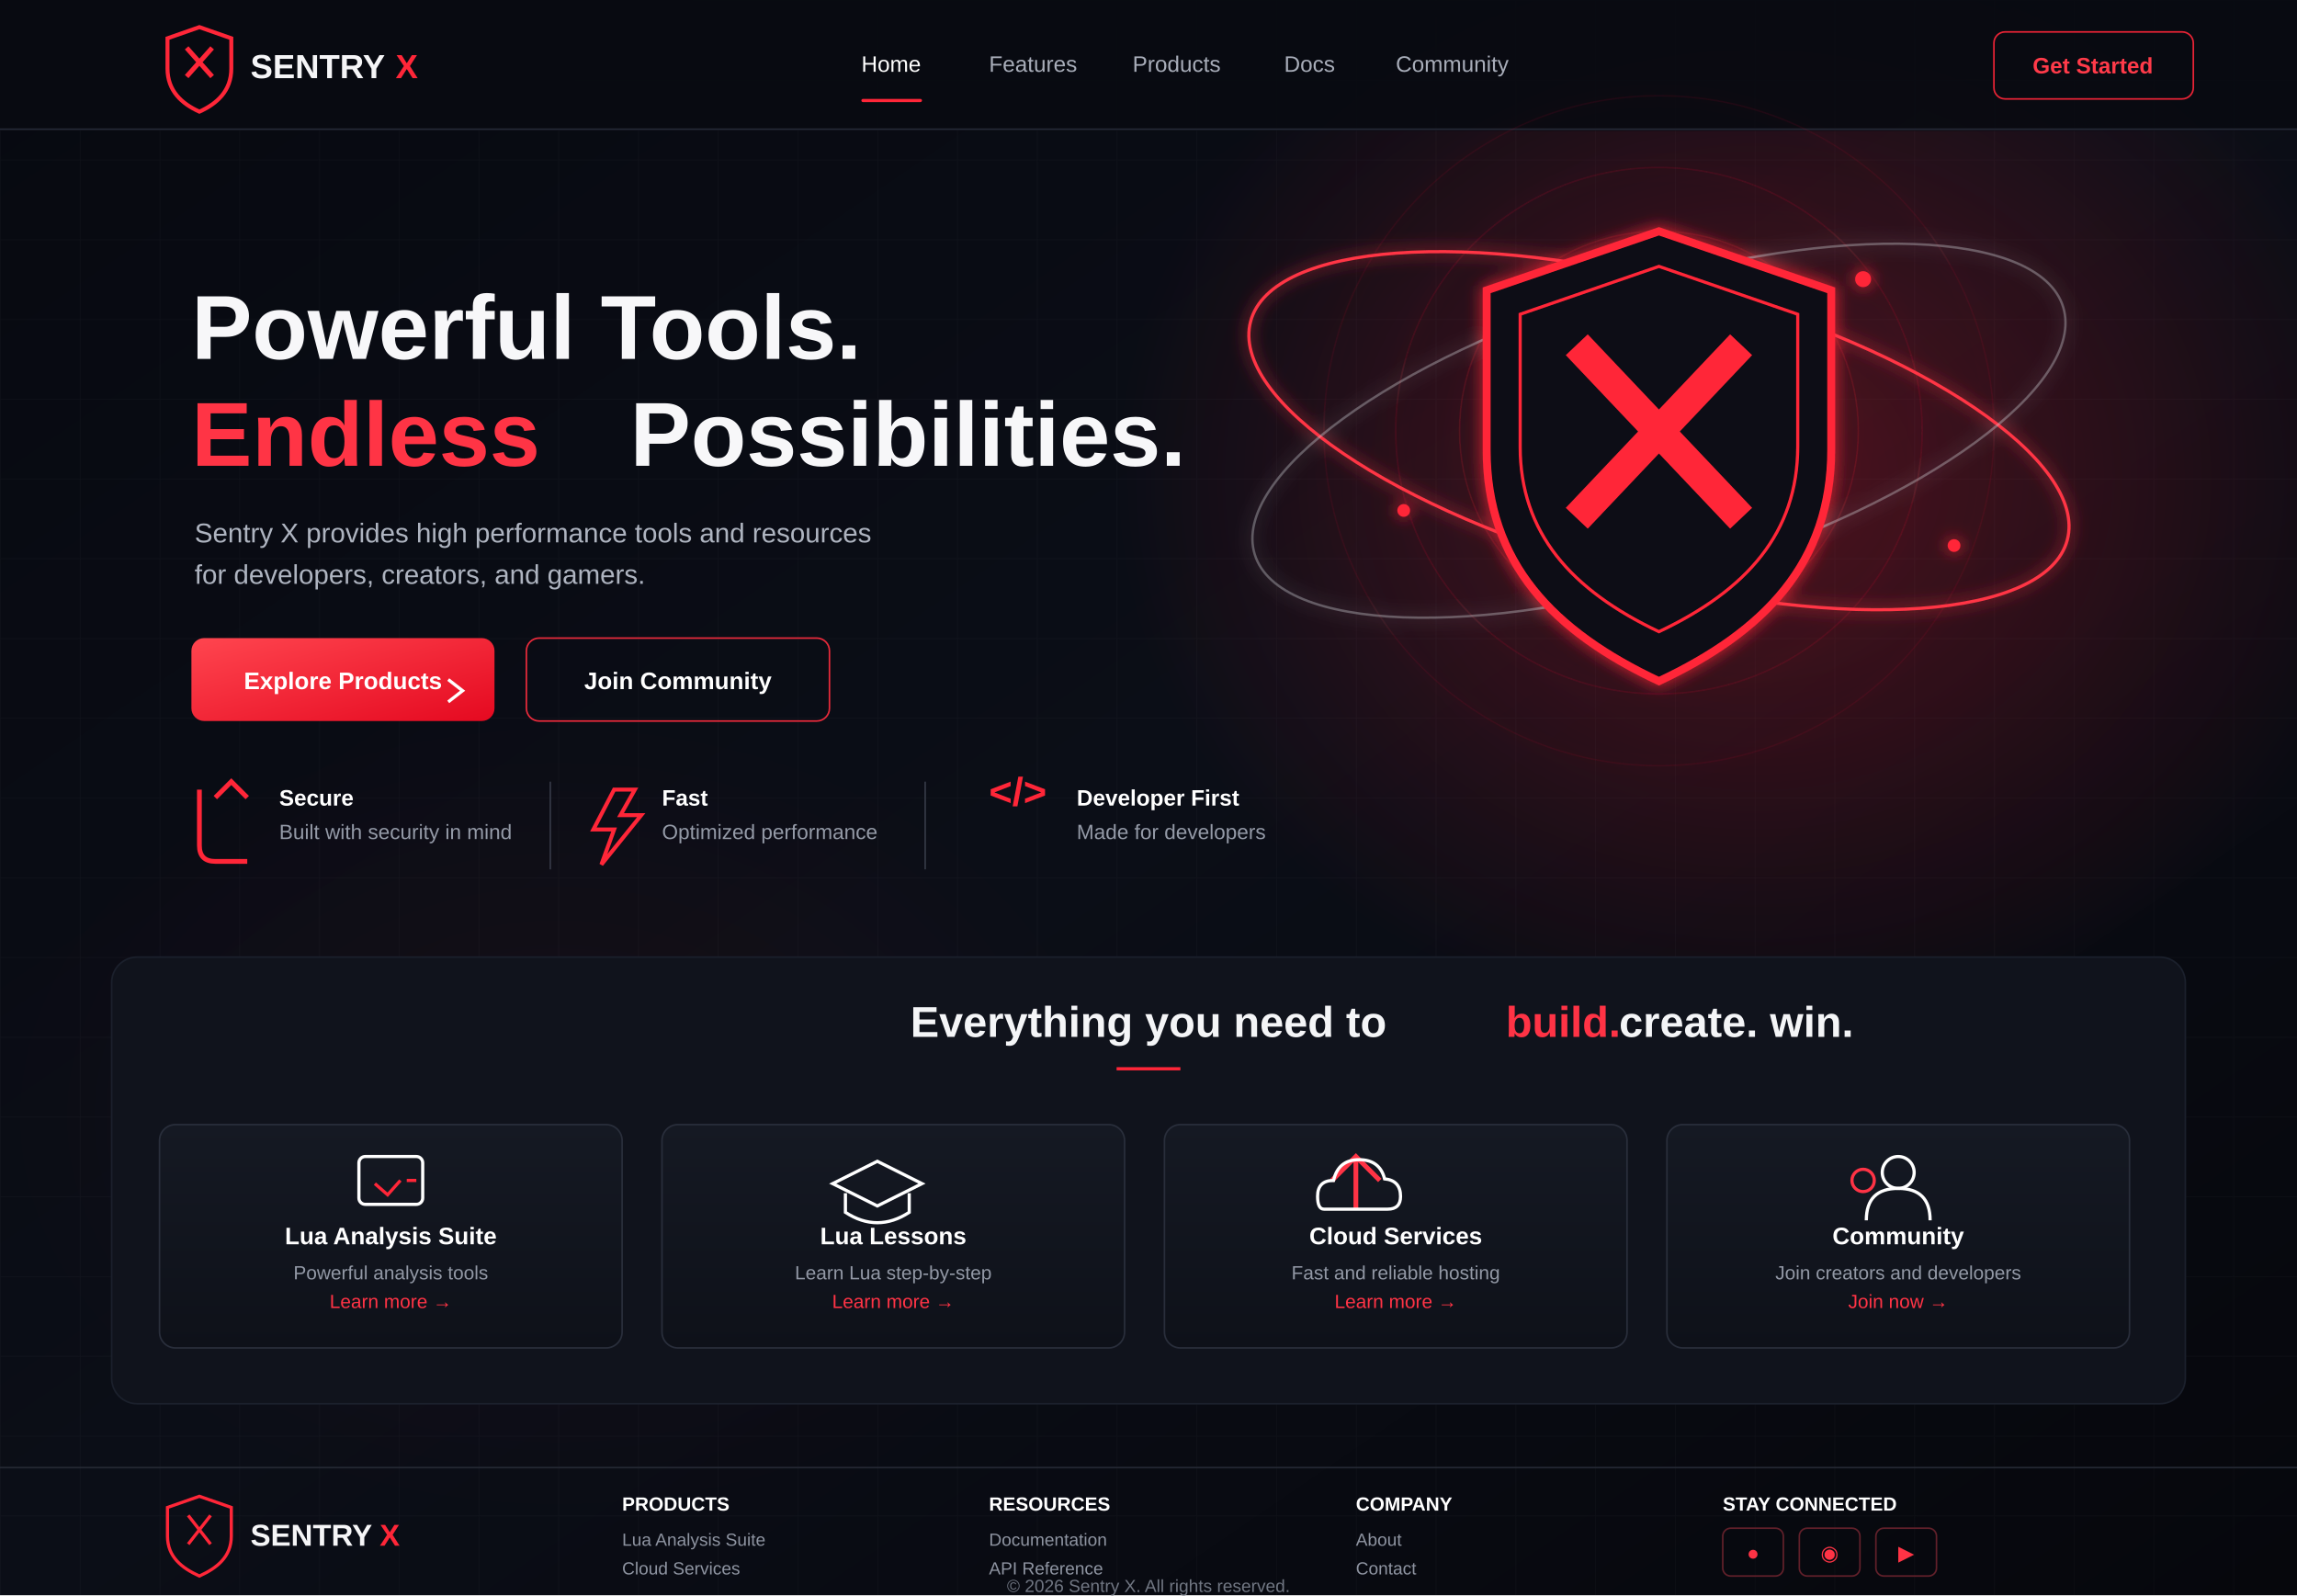
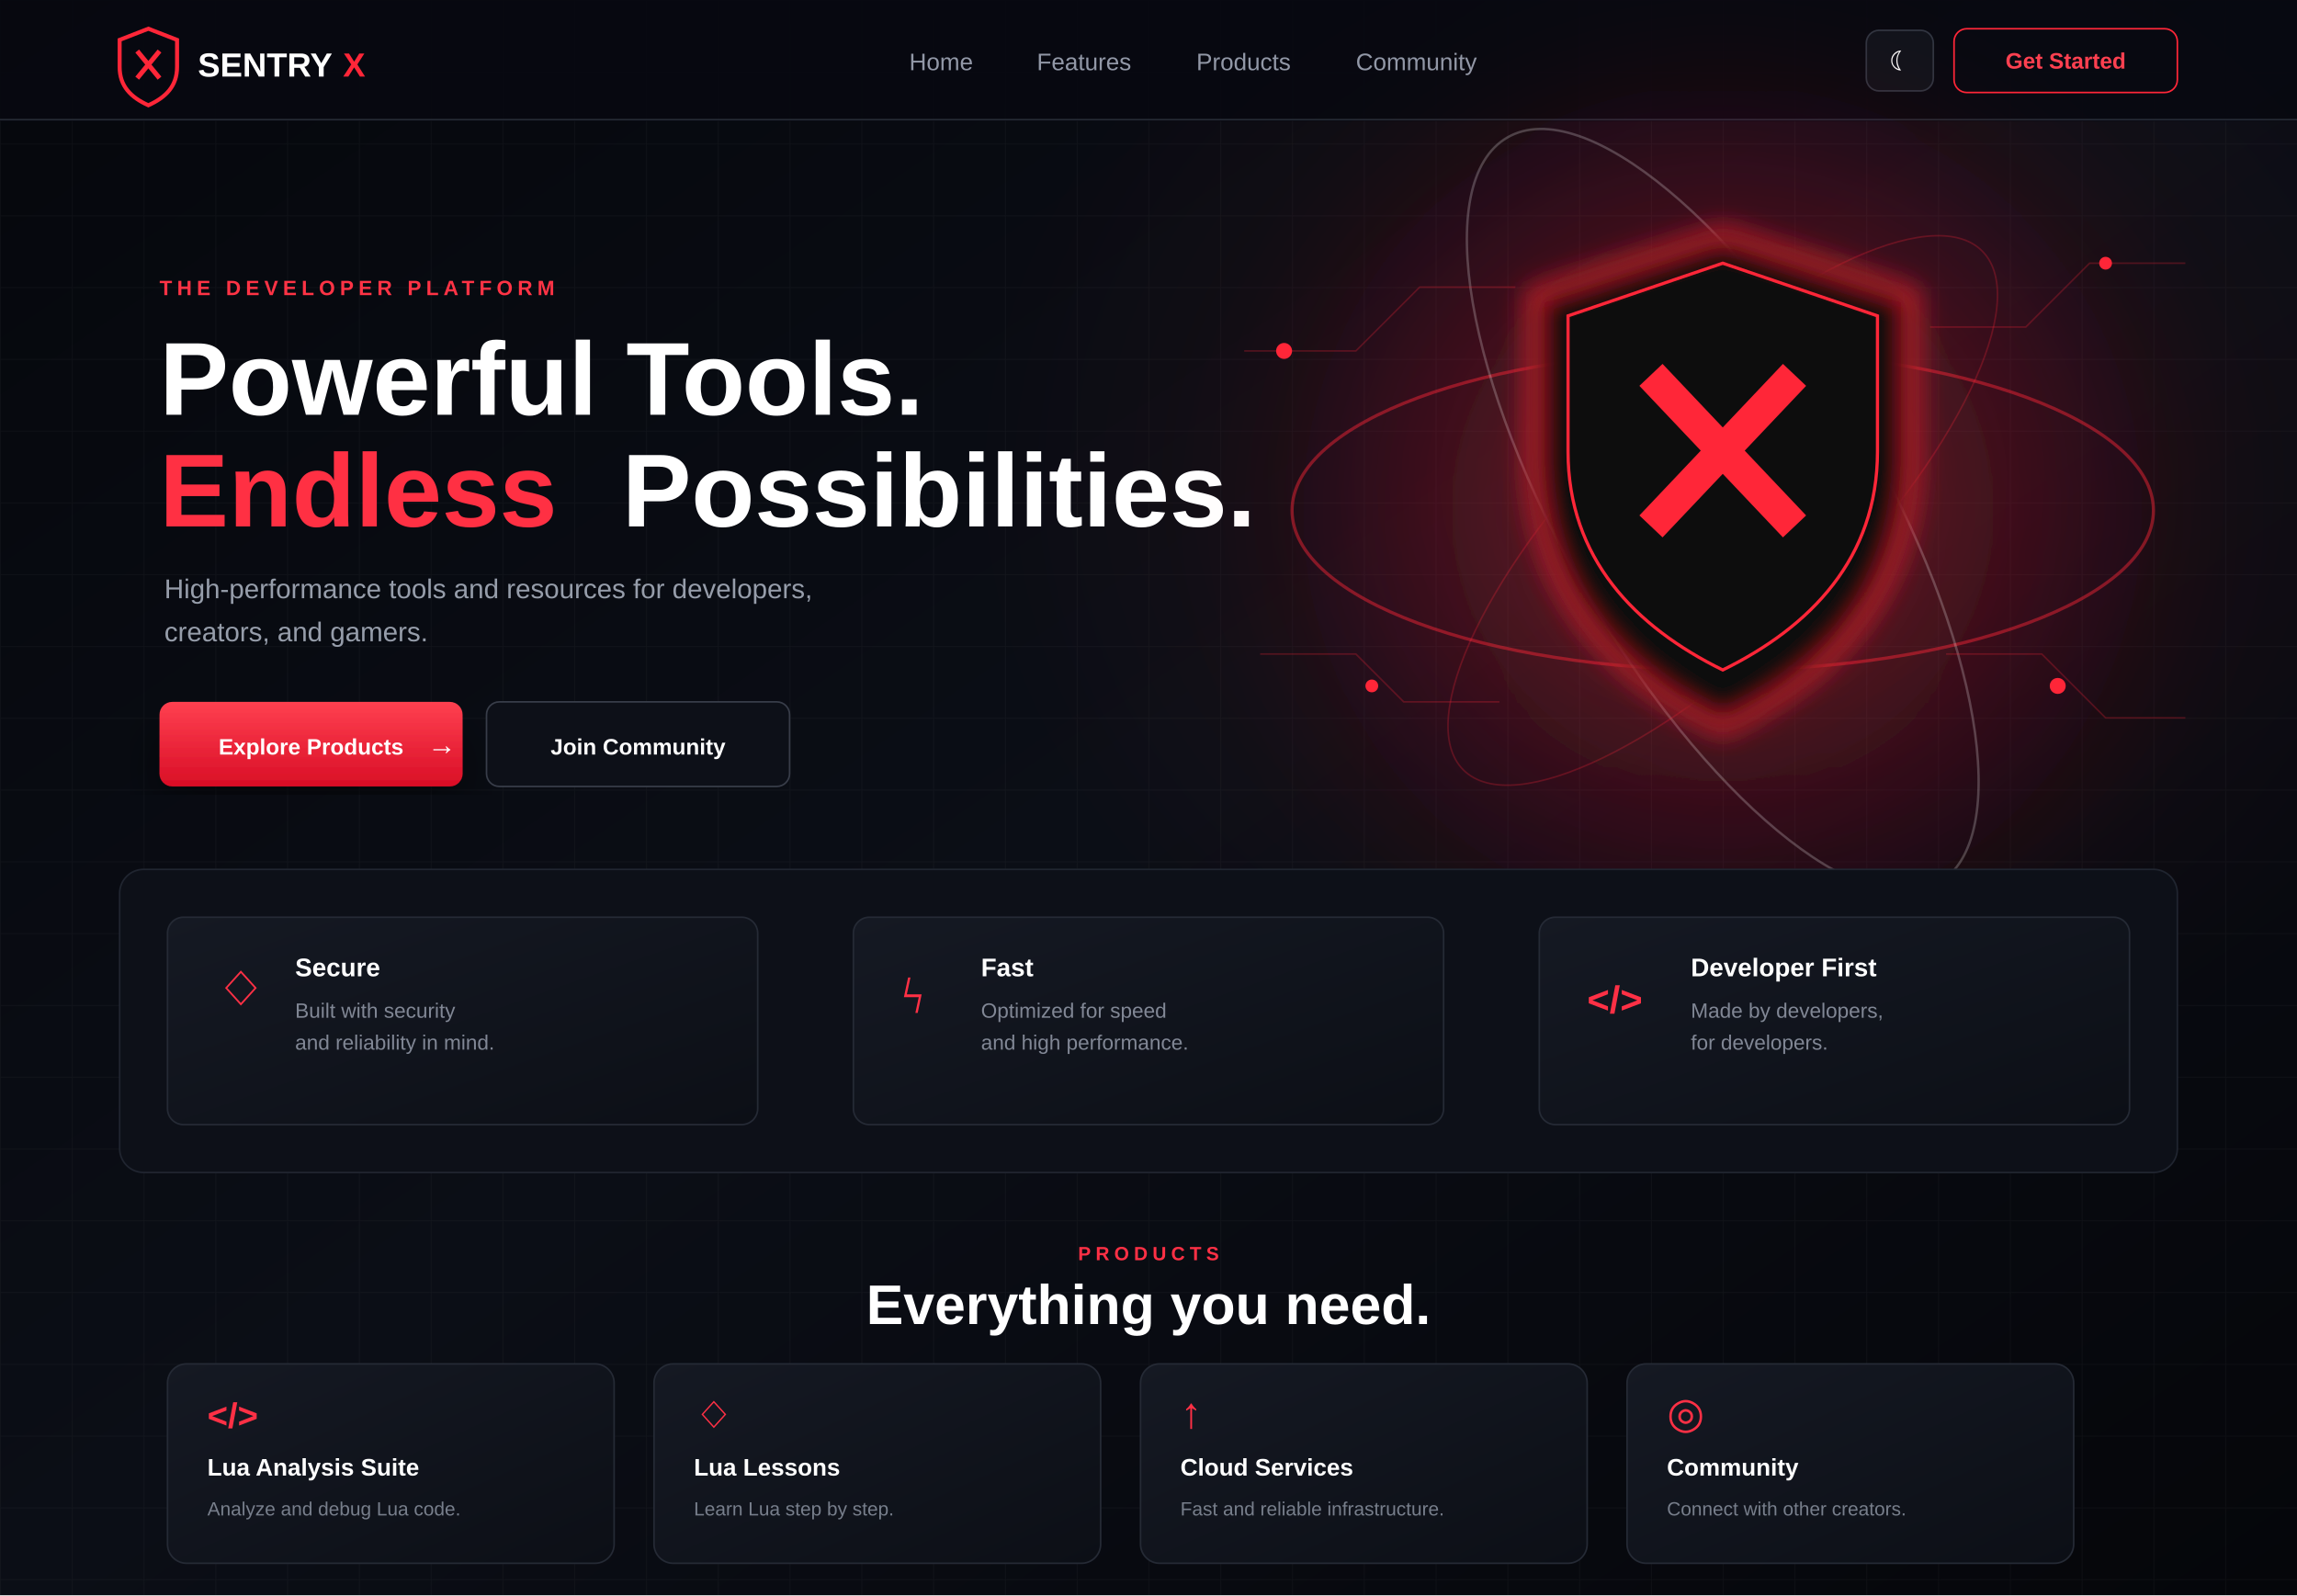
- <svg xmlns="http://www.w3.org/2000/svg" width="1440" height="1000" viewBox="0 0 1440 1000">
+ <svg xmlns="http://www.w3.org/2000/svg" width="100%" height="100%" viewBox="0 0 1440 1000" preserveAspectRatio="xMidYMid slice">
  <defs>
-     <linearGradient id="bg" x1="0" y1="0" x2="1" y2="1">
-       <stop offset="0" stop-color="#070910" />
-       <stop offset="0.5" stop-color="#0b0e17" />
-       <stop offset="1" stop-color="#06070c" />
+     <linearGradient id="background" x1="0" y1="0" x2="1" y2="1">
+       <stop offset="0%" stop-color="#05070c" />
+       <stop offset="50%" stop-color="#0b0e16" />
+       <stop offset="100%" stop-color="#05060a" />
    </linearGradient>
    <linearGradient id="red" x1="0" y1="0" x2="1" y2="1">
-       <stop offset="0" stop-color="#ff454f" />
-       <stop offset="1" stop-color="#e50920" />
+       <stop offset="0%" stop-color="#ff5967" />
+       <stop offset="45%" stop-color="#ff263d" />
+       <stop offset="100%" stop-color="#c9001c" />
    </linearGradient>
-     <linearGradient id="card" x1="0" y1="0" x2="0" y2="1">
-       <stop offset="0" stop-color="#151923" />
-       <stop offset="1" stop-color="#0e1119" />
+     <linearGradient id="button" x1="0" y1="0" x2="0" y2="1">
+       <stop offset="0%" stop-color="#ff4050" />
+       <stop offset="100%" stop-color="#d90e26" />
    </linearGradient>
-     <radialGradient id="glow">
-       <stop offset="0" stop-color="#ff1f35" stop-opacity=".28" />
-       <stop offset="1" stop-color="#ff1f35" stop-opacity="0" />
+     <linearGradient id="card" x1="0" y1="0" x2="1" y2="1">
+       <stop offset="0%" stop-color="#151923" />
+       <stop offset="100%" stop-color="#0c0f16" />
+     </linearGradient>
+     <radialGradient id="redGlow">
+       <stop offset="0%" stop-color="#ff2038" stop-opacity=".32" />
+       <stop offset="100%" stop-color="#ff2038" stop-opacity="0" />
    </radialGradient>
+     <radialGradient id="heroGlow">
+       <stop offset="0%" stop-color="#ff2638" stop-opacity=".18" />
+       <stop offset="60%" stop-color="#ff2638" stop-opacity=".04" />
+       <stop offset="100%" stop-color="#ff2638" stop-opacity="0" />
+     </radialGradient>
+     <pattern id="grid" width="45" height="45" patternUnits="userSpaceOnUse">
+       <path d="M45 0H0V45" fill="none" stroke="#ffffff" stroke-opacity=".035" />
+     </pattern>
+     <filter id="glow">
+       <feGaussianBlur stdDeviation="8" />
+     </filter>
+     <filter id="softGlow">
+       <feGaussianBlur stdDeviation="30" />
+     </filter>
    <filter id="shadow">
-       <feGaussianBlur stdDeviation="18" />
+       <feDropShadow dx="0" dy="15" stdDeviation="18" flood-color="#000000" flood-opacity=".5" />
    </filter>
-     <filter id="redGlow">
-       <feGaussianBlur stdDeviation="5" result="blur" />
-       <feMerge>
-         <feMergeNode in="blur" />
-         <feMergeNode in="SourceGraphic" />
-       </feMerge>
-     </filter>
-     <pattern id="grid" width="50" height="50" patternUnits="userSpaceOnUse">
-       <path d="M50 0H0V50" fill="none" stroke="#ffffff" stroke-opacity=".025" />
-     </pattern>
+     <clipPath id="heroClip">
+       <rect width="1440" height="1000" />
+     </clipPath>
+     <style>
+ 
+         .nav {
+             font-family: Arial, sans-serif;
+             font-size: 15px;
+             fill: #9298a7;
+             cursor: pointer;
+         }
+ 
+         .nav:hover {
+             fill: white;
+         }
+ 
+         .heading {
+             font-family: Arial, sans-serif;
+             font-weight: 800;
+         }
+ 
+         .body {
+             font-family: Arial, sans-serif;
+         }
+ 
+         .card {
+             cursor: pointer;
+         }
+ 
+         .card:hover .card-bg {
+             stroke: #ff3045;
+         }
+ 
+         .card:hover .card-glow {
+             opacity: .18;
+         }
+ 
+         .button {
+             cursor: pointer;
+         }
+ 
+         .button:hover {
+             opacity: .82;
+         }
+ 
+         .section {
+             transition: opacity .5s;
+         }
+ 
+         @keyframes rotate {
+             from {
+                 transform: rotate(0deg);
+                 transform-origin: 1080px 320px;
+             }
+             to {
+                 transform: rotate(360deg);
+                 transform-origin: 1080px 320px;
+             }
+         }
+ 
+         @keyframes rotateReverse {
+             from {
+                 transform: rotate(360deg);
+                 transform-origin: 1080px 320px;
+             }
+             to {
+                 transform: rotate(0deg);
+                 transform-origin: 1080px 320px;
+             }
+         }
+ 
+         @keyframes pulse {
+             0%,100% { opacity:.25; }
+             50% { opacity:1; }
+         }
+ 
+         @keyframes float {
+             0%,100% { transform:translateY(0); }
+             50% { transform:translateY(-10px); }
+         }
+ 
+         .orbit1 {
+             animation: rotate 18s linear infinite;
+         }
+ 
+         .orbit2 {
+             animation: rotateReverse 27s linear infinite;
+         }
+ 
+         .orbit3 {
+             animation: rotate 11s linear infinite;
+         }
+ 
+         .particle {
+             animation: pulse 2s ease-in-out infinite;
+         }
+ 
+         .shield {
+             animation: float 4s ease-in-out infinite;
+         }
+ 
+     </style>
  </defs>
-   <rect width="1440" height="1000" fill="url(#bg)" />
+   <rect width="1440" height="1000" fill="url(#background)" />
  <rect width="1440" height="1000" fill="url(#grid)" />
-   <ellipse cx="1100" cy="300" rx="400" ry="350" fill="url(#glow)" />
-   <ellipse cx="350" cy="700" rx="350" ry="250" fill="url(#glow)" opacity=".18" />
-   <rect x="0" y="0" width="1440" height="82" fill="#080a11" fill-opacity=".9" />
-   <line x1="0" y1="81" x2="1440" y2="81" stroke="#252936" />
-   <path d="M105 24 L125 17 L145 24 V43 C145 57 136 65 125 70 C114 65 105 57 105 43Z" fill="none" stroke="#ff2638" stroke-width="2.5" />
-   <path d="M117 30 L133 48 M133 30 L117 48" stroke="#ff2638" stroke-width="3" />
-   <text x="157" y="49" fill="#f5f5f7" font-family="Arial,sans-serif" font-size="21" font-weight="700">SENTRY</text>
-   <text x="248" y="49" fill="#ff2638" font-family="Arial,sans-serif" font-size="21" font-weight="700">X</text>
-   <g font-family="Arial,sans-serif" font-size="14">
-     <text x="540" y="45" fill="#ffffff">Home</text>
-     <text x="620" y="45" fill="#a8adb9">Features</text>
-     <text x="710" y="45" fill="#a8adb9">Products</text>
-     <text x="805" y="45" fill="#a8adb9">Docs</text>
-     <text x="875" y="45" fill="#a8adb9">Community</text>
-   </g>
-   <rect x="540" y="62" width="38" height="2" rx="1" fill="#ff2638" />
-   <rect x="1250" y="20" width="125" height="42" rx="7" fill="none" stroke="#e92335" />
-   <text x="1312" y="46" text-anchor="middle" fill="#ff3a49" font-family="Arial,sans-serif" font-size="14" font-weight="600">Get Started</text>
-   <text x="120" y="225" fill="#f7f7f9" font-family="Arial,sans-serif" font-size="57" font-weight="800">Powerful Tools.</text>
-   <text x="120" y="292" fill="#ff3445" font-family="Arial,sans-serif" font-size="57" font-weight="800">Endless</text>
-   <text x="395" y="292" fill="#f7f7f9" font-family="Arial,sans-serif" font-size="57" font-weight="800"> Possibilities.</text>
-   <text x="122" y="340" fill="#aeb4c0" font-family="Arial,sans-serif" font-size="17">
-     Sentry X provides high performance tools and resources
-   </text>
-   <text x="122" y="366" fill="#aeb4c0" font-family="Arial,sans-serif" font-size="17">
-     for developers, creators, and gamers.
-   </text>
-   <rect x="120" y="400" width="190" height="52" rx="8" fill="url(#red)" />
-   <text x="215" y="432" text-anchor="middle" fill="#ffffff" font-family="Arial,sans-serif" font-size="15" font-weight="700">Explore Products</text>
-   <path d="M281 426 L290 433 L281 440" fill="none" stroke="#fff" stroke-width="2" />
-   <rect x="330" y="400" width="190" height="52" rx="8" fill="none" stroke="#e92a3b" />
-   <text x="425" y="432" text-anchor="middle" fill="#ffffff" font-family="Arial,sans-serif" font-size="15" font-weight="600">Join Community</text>
-   <g font-family="Arial,sans-serif">
-     <path d="M125 495 L125 530 Q125 540 135 540 H155" fill="none" stroke="#ff2638" stroke-width="3" />
-     <path d="M155 500 L145 490 L135 500" fill="none" stroke="#ff2638" stroke-width="3" />
-     <text x="175" y="505" fill="#ffffff" font-size="14" font-weight="700">Secure</text>
-     <text x="175" y="526" fill="#949aa7" font-size="13">Built with security in mind</text>
-     <line x1="345" y1="490" x2="345" y2="545" stroke="#343845" />
-     <path d="M385 495 L372 520 H385 L377 542 L402 511 H389 L398 495Z" fill="none" stroke="#ff2638" stroke-width="2.5" />
-     <text x="415" y="505" fill="#ffffff" font-size="14" font-weight="700">Fast</text>
-     <text x="415" y="526" fill="#949aa7" font-size="13">Optimized performance</text>
-     <line x1="580" y1="490" x2="580" y2="545" stroke="#343845" />
-     <text x="620" y="505" fill="#ff2638" font-size="25" font-weight="700">&lt;/&gt;</text>
-     <text x="675" y="505" fill="#ffffff" font-size="14" font-weight="700">Developer First</text>
-     <text x="675" y="526" fill="#949aa7" font-size="13">Made for developers</text>
-   </g>
-   <g transform="translate(1040 270)" filter="url(#redGlow)">
-     <circle cx="0" cy="0" r="210" fill="none" stroke="#ff2538" stroke-opacity=".08" />
-     <circle cx="0" cy="0" r="165" fill="none" stroke="#ff2538" stroke-opacity=".12" />
-     <circle cx="0" cy="0" r="125" fill="none" stroke="#ff2538" stroke-opacity=".15" />
-     <ellipse cx="0" cy="0" rx="265" ry="92" fill="none" stroke="#ff3445" stroke-width="2" transform="rotate(15)" />
-     <ellipse cx="0" cy="0" rx="265" ry="92" fill="none" stroke="#d7d9df" stroke-opacity=".35" stroke-width="1.5" transform="rotate(-17)" />
-     <path d="M0 -125 L108 -88 V12 C108 83 66 126 0 157              C-66 126 -108 83 -108 12 V-88Z" fill="#0a0c13" stroke="#ff2638" stroke-width="5" />
-     <path d="M0 -103 L87 -73 V10 C87 64 55 100 0 126              C-55 100 -87 64 -87 10 V-73Z" fill="none" stroke="#ff2638" stroke-width="2" />
-     <path d="M-45 -47 L45 48 M45 -47 L-45 48" stroke="#ff2638" stroke-width="19" stroke-linecap="square" />
-     <circle cx="128" cy="-95" r="5" fill="#ff2638" />
-     <circle cx="-160" cy="50" r="4" fill="#ff2638" />
-     <circle cx="185" cy="72" r="4" fill="#ff2638" />
-   </g>
-   <rect x="70" y="600" width="1300" height="280" rx="16" fill="#10131c" stroke="#1b202c" />
-   <text x="720" y="650" text-anchor="middle" fill="#f4f5f7" font-family="Arial,sans-serif" font-size="27" font-weight="700">
-     Everything you need to
-   </text>
-   <text x="944" y="650" fill="#ff3345" font-family="Arial,sans-serif" font-size="27" font-weight="700">
-     build.
-   </text>
-   <text x="1015" y="650" fill="#f4f5f7" font-family="Arial,sans-serif" font-size="27" font-weight="700">
-     create. win.
-   </text>
-   <rect x="700" y="669" width="40" height="2" fill="#ff2638" />
-   <g font-family="Arial,sans-serif">
-     <rect x="100" y="705" width="290" height="140" rx="10" fill="url(#card)" stroke="#292e3b" />
-     <rect x="225" y="725" width="40" height="30" rx="4" fill="none" stroke="#ffffff" stroke-width="2" />
-     <path d="M235 742 L243 749 L251 740 M255 740 L261 740" fill="none" stroke="#ff2638" stroke-width="2" />
-     <text x="245" y="780" text-anchor="middle" fill="#ffffff" font-size="15" font-weight="700">
-       Lua Analysis Suite
-     </text>
-     <text x="245" y="802" text-anchor="middle" fill="#9298a5" font-size="12">
-       Powerful analysis tools
-     </text>
-     <text x="245" y="820" text-anchor="middle" fill="#ff3345" font-size="12">Learn more →</text>
-     <rect x="415" y="705" width="290" height="140" rx="10" fill="url(#card)" stroke="#292e3b" />
-     <path d="M550 728 L578 742 L550 756 L522 742Z" fill="none" stroke="#ffffff" stroke-width="2" />
-     <path d="M530 748 V760 Q550 773 570 760 V748" fill="none" stroke="#ffffff" stroke-width="2" />
-     <text x="560" y="780" text-anchor="middle" fill="#ffffff" font-size="15" font-weight="700">
-       Lua Lessons
-     </text>
-     <text x="560" y="802" text-anchor="middle" fill="#9298a5" font-size="12">
-       Learn Lua step-by-step
-     </text>
-     <text x="560" y="820" text-anchor="middle" fill="#ff3345" font-size="12">Learn more →</text>
-     <rect x="730" y="705" width="290" height="140" rx="10" fill="url(#card)" stroke="#292e3b" />
-     <path d="M850 758 V725 M835 740 L850 725 L865 740" fill="none" stroke="#ff3345" stroke-width="3" />
-     <path d="M830 758 H870 Q878 758 878 750              Q878 740 868 739 Q865 727 852 727              Q839 727 836 740 Q826 740 826 750              Q826 758 830 758Z" fill="none" stroke="#ffffff" stroke-width="2" />
-     <text x="875" y="780" text-anchor="middle" fill="#ffffff" font-size="15" font-weight="700">
-       Cloud Services
-     </text>
-     <text x="875" y="802" text-anchor="middle" fill="#9298a5" font-size="12">
-       Fast and reliable hosting
-     </text>
-     <text x="875" y="820" text-anchor="middle" fill="#ff3345" font-size="12">Learn more →</text>
-     <rect x="1045" y="705" width="290" height="140" rx="10" fill="url(#card)" stroke="#292e3b" />
-     <circle cx="1190" cy="735" r="10" fill="none" stroke="#ffffff" stroke-width="2" />
-     <path d="M1170 765 Q1170 745 1190 745 Q1210 745 1210 765" fill="none" stroke="#ffffff" stroke-width="2" />
-     <circle cx="1168" cy="740" r="7" fill="none" stroke="#ff3345" stroke-width="2" />
-     <text x="1190" y="780" text-anchor="middle" fill="#ffffff" font-size="15" font-weight="700">
-       Community
-     </text>
-     <text x="1190" y="802" text-anchor="middle" fill="#9298a5" font-size="12">
-       Join creators and developers
-     </text>
-     <text x="1190" y="820" text-anchor="middle" fill="#ff3345" font-size="12">Join now →</text>
-   </g>
-   <line x1="0" y1="920" x2="1440" y2="920" stroke="#242833" />
-   <path d="M105 945 L125 938 L145 945 V963            C145 976 136 983 125 988            C114 983 105 976 105 963Z" fill="none" stroke="#ff2638" stroke-width="2" />
-   <path d="M118 950 L132 968 M132 950 L118 968" stroke="#ff2638" stroke-width="2" />
-   <text x="157" y="969" fill="#f5f5f7" font-family="Arial,sans-serif" font-size="19" font-weight="700">SENTRY</text>
-   <text x="238" y="969" fill="#ff2638" font-family="Arial,sans-serif" font-size="19" font-weight="700">X</text>
-   <text x="390" y="947" fill="#ffffff" font-family="Arial,sans-serif" font-size="12" font-weight="700">PRODUCTS</text>
-   <text x="390" y="969" fill="#8e94a1" font-family="Arial,sans-serif" font-size="11">Lua Analysis Suite</text>
-   <text x="390" y="987" fill="#8e94a1" font-family="Arial,sans-serif" font-size="11">Cloud Services</text>
-   <text x="620" y="947" fill="#ffffff" font-family="Arial,sans-serif" font-size="12" font-weight="700">RESOURCES</text>
-   <text x="620" y="969" fill="#8e94a1" font-family="Arial,sans-serif" font-size="11">Documentation</text>
-   <text x="620" y="987" fill="#8e94a1" font-family="Arial,sans-serif" font-size="11">API Reference</text>
-   <text x="850" y="947" fill="#ffffff" font-family="Arial,sans-serif" font-size="12" font-weight="700">COMPANY</text>
-   <text x="850" y="969" fill="#8e94a1" font-family="Arial,sans-serif" font-size="11">About</text>
-   <text x="850" y="987" fill="#8e94a1" font-family="Arial,sans-serif" font-size="11">Contact</text>
-   <text x="1080" y="947" fill="#ffffff" font-family="Arial,sans-serif" font-size="12" font-weight="700">STAY CONNECTED</text>
-   <rect x="1080" y="958" width="38" height="30" rx="5" fill="none" stroke="#61202a" />
-   <text x="1099" y="978" text-anchor="middle" fill="#ff3345" font-size="13">●</text>
-   <rect x="1128" y="958" width="38" height="30" rx="5" fill="none" stroke="#61202a" />
-   <text x="1147" y="978" text-anchor="middle" fill="#ff3345" font-size="13">◉</text>
-   <rect x="1176" y="958" width="38" height="30" rx="5" fill="none" stroke="#61202a" />
-   <text x="1195" y="978" text-anchor="middle" fill="#ff3345" font-size="13">▶</text>
-   <text x="720" y="998" text-anchor="middle" fill="#707682" font-family="Arial,sans-serif" font-size="11">
-     © 2026 Sentry X. All rights reserved.
-   </text>
+   <ellipse cx="1080" cy="300" rx="470" ry="400" fill="url(#heroGlow)" />
+   <rect width="1440" height="76" fill="#070910" fill-opacity=".88" />
+   <line x1="0" y1="75" x2="1440" y2="75" stroke="#252a35" />
+   <g transform="translate(75 20)">
+     <path d="M0 5              L18 -2              L36 5              V22              C36 34 29 41 18 46              C7 41 0 34 0 22Z" fill="none" stroke="#ff2638" stroke-width="2.5" />
+     <path d="M11 12L25 29              M25 12L11 29" stroke="#ff2638" stroke-width="3" />
+     <text x="49" y="28" class="heading" font-size="21" fill="#ffffff">
+         SENTRY
+     </text>
+     <text x="140" y="28" class="heading" font-size="21" fill="#ff2638">
+         X
+     </text>
+   </g>
+   <g id="navigation">
+     <g class="nav">
+       <text x="570" y="44">Home</text>
+     </g>
+     <g class="nav">
+       <text x="650" y="44">Features</text>
+     </g>
+     <g class="nav">
+       <text x="750" y="44">Products</text>
+     </g>
+     <g class="nav">
+       <text x="850" y="44">Community</text>
+     </g>
+   </g>
+   <g class="button">
+     <rect x="1170" y="19" width="42" height="38" rx="8" fill="#10131b" stroke="#303541" />
+     <text id="themeIcon" x="1191" y="44" text-anchor="middle" font-size="17" fill="#ffffff">
+         ☾
+     </text>
+   </g>
+   <g class="button">
+     <rect x="1225" y="18" width="140" height="40" rx="8" fill="none" stroke="#ff2638" />
+     <text x="1295" y="43" text-anchor="middle" class="body" font-size="14" font-weight="600" fill="#ff4050">
+         Get Started
+     </text>
+   </g>
+   <g id="home" class="section">
+     <text x="100" y="185" class="body" font-size="13" font-weight="700" letter-spacing="3" fill="#ff3345">
+         THE DEVELOPER PLATFORM
+     </text>
+     <text x="100" y="260" class="heading" font-size="65" fill="#ffffff">
+         Powerful Tools.
+     </text>
+     <text x="100" y="330" class="heading" font-size="65" fill="#ff3043">
+         Endless
+     </text>
+     <text x="390" y="330" class="heading" font-size="65" fill="#ffffff">
+         Possibilities.
+     </text>
+     <text x="103" y="375" class="body" font-size="17" fill="#969daa">
+         High-performance tools and resources for developers,
+     </text>
+     <text x="103" y="402" class="body" font-size="17" fill="#969daa">
+         creators, and gamers.
+     </text>
+     <g class="button">
+       <rect x="100" y="440" width="190" height="53" rx="8" fill="url(#button)" filter="url(#shadow)" />
+       <text x="195" y="473" text-anchor="middle" class="body" font-size="14" font-weight="700" fill="#ffffff">
+             Explore Products
+         </text>
+       <text x="268" y="473" class="body" font-size="18" fill="#ffffff">
+             →
+         </text>
+     </g>
+     <g class="button">
+       <rect x="305" y="440" width="190" height="53" rx="8" fill="#0d1018" stroke="#383d49" />
+       <text x="400" y="473" text-anchor="middle" class="body" font-size="14" font-weight="600" fill="#ffffff">
+             Join Community
+         </text>
+     </g>
+   </g>
+   <g clip-path="url(#heroClip)">
+     <circle cx="1080" cy="320" r="310" fill="url(#redGlow)" filter="url(#softGlow)" />
+     <ellipse class="orbit1" cx="1080" cy="320" rx="270" ry="100" fill="none" stroke="#ff2638" stroke-opacity=".45" stroke-width="2" />
+     <ellipse class="orbit2" cx="1080" cy="320" rx="270" ry="100" fill="none" stroke="#ffffff" stroke-opacity=".22" stroke-width="1.5" transform="rotate(60 1080 320)" />
+     <ellipse class="orbit3" cx="1080" cy="320" rx="230" ry="80" fill="none" stroke="#ff2638" stroke-opacity=".25" stroke-width="1" transform="rotate(-45 1080 320)" />
+     <g stroke="#ff2638" stroke-opacity=".25" fill="none">
+       <path d="M780 220H850L890 180H950" />
+       <path d="M1210 205H1270L1310 165H1370" />
+       <path d="M1220 410H1280L1320 450H1370" />
+       <path d="M790 410H850L880 440H940" />
+     </g>
+     <circle class="particle" cx="805" cy="220" r="5" fill="#ff2638" />
+     <circle class="particle" cx="1320" cy="165" r="4" fill="#ff2638" style="animation-delay:.5s" />
+     <circle class="particle" cx="1290" cy="430" r="5" fill="#ff2638" style="animation-delay:1s" />
+     <circle class="particle" cx="860" cy="430" r="4" fill="#ff2638" style="animation-delay:1.5s" />
+     <g class="shield">
+       <path d="M1080 145                  L1200 184                  V285                  C1200 370 1150 425 1080 458                  C1010 425 960 370 960 285                  V184Z" fill="#080a11" stroke="#ff2638" stroke-width="5" filter="url(#glow)" />
+       <path d="M1080 165                  L1177 198                  V283                  C1177 350 1135 393 1080 420                  C1025 393 983 350 983 283                  V198Z" fill="none" stroke="#ff2638" stroke-width="2" />
+       <path d="M1035 235                  L1125 330                  M1125 235                  L1035 330" stroke="#ff2638" stroke-width="20" />
+     </g>
+   </g>
+   <g id="features" class="section">
+     <rect x="75" y="545" width="1290" height="190" rx="15" fill="#0d1018" stroke="#202530" />
+     <g class="card">
+       <rect class="card-bg" x="105" y="575" width="370" height="130" rx="10" fill="url(#card)" stroke="#252a35" />
+       <circle class="card-glow" cx="160" cy="620" r="55" fill="url(#redGlow)" opacity="0" />
+       <text x="135" y="630" font-size="32" fill="#ff3045">
+             ◇
+         </text>
+       <text x="185" y="612" class="heading" font-size="16" fill="#ffffff">
+             Secure
+         </text>
+       <text x="185" y="638" class="body" font-size="13" fill="#818795">
+             Built with security
+         </text>
+       <text x="185" y="658" class="body" font-size="13" fill="#818795">
+             and reliability in mind.
+         </text>
+     </g>
+     <g class="card">
+       <rect class="card-bg" x="535" y="575" width="370" height="130" rx="10" fill="url(#card)" stroke="#252a35" />
+       <text x="565" y="635" font-size="32" fill="#ff3045">
+             ϟ
+         </text>
+       <text x="615" y="612" class="heading" font-size="16" fill="#ffffff">
+             Fast
+         </text>
+       <text x="615" y="638" class="body" font-size="13" fill="#818795">
+             Optimized for speed
+         </text>
+       <text x="615" y="658" class="body" font-size="13" fill="#818795">
+             and high performance.
+         </text>
+     </g>
+     <g class="card">
+       <rect class="card-bg" x="965" y="575" width="370" height="130" rx="10" fill="url(#card)" stroke="#252a35" />
+       <text x="995" y="635" class="heading" font-size="24" fill="#ff3045">
+             &lt;/&gt;
+         </text>
+       <text x="1060" y="612" class="heading" font-size="16" fill="#ffffff">
+             Developer First
+         </text>
+       <text x="1060" y="638" class="body" font-size="13" fill="#818795">
+             Made by developers,
+         </text>
+       <text x="1060" y="658" class="body" font-size="13" fill="#818795">
+             for developers.
+         </text>
+     </g>
+   </g>
+   <g id="products" class="section">
+     <text x="720" y="790" text-anchor="middle" class="body" font-size="12" font-weight="700" letter-spacing="3" fill="#ff3045">
+         PRODUCTS
+     </text>
+     <text x="720" y="830" text-anchor="middle" class="heading" font-size="35" fill="#ffffff">
+         Everything you need.
+     </text>
+     <g class="card">
+       <rect class="card-bg" x="105" y="855" width="280" height="125" rx="12" fill="url(#card)" stroke="#252a35" />
+       <text x="130" y="895" class="heading" font-size="22" fill="#ff3045">
+             &lt;/&gt;
+         </text>
+       <text x="130" y="925" class="heading" font-size="15" fill="#ffffff">
+             Lua Analysis Suite
+         </text>
+       <text x="130" y="950" class="body" font-size="12" fill="#777e8b">
+             Analyze and debug Lua code.
+         </text>
+     </g>
+     <g class="card">
+       <rect class="card-bg" x="410" y="855" width="280" height="125" rx="12" fill="url(#card)" stroke="#252a35" />
+       <text x="435" y="895" font-size="25" fill="#ff3045">
+             ◇
+         </text>
+       <text x="435" y="925" class="heading" font-size="15" fill="#ffffff">
+             Lua Lessons
+         </text>
+       <text x="435" y="950" class="body" font-size="12" fill="#777e8b">
+             Learn Lua step by step.
+         </text>
+     </g>
+     <g class="card">
+       <rect class="card-bg" x="715" y="855" width="280" height="125" rx="12" fill="url(#card)" stroke="#252a35" />
+       <text x="740" y="895" font-size="27" fill="#ff3045">
+             ↑
+         </text>
+       <text x="740" y="925" class="heading" font-size="15" fill="#ffffff">
+             Cloud Services
+         </text>
+       <text x="740" y="950" class="body" font-size="12" fill="#777e8b">
+             Fast and reliable infrastructure.
+         </text>
+     </g>
+     <g class="card">
+       <rect class="card-bg" x="1020" y="855" width="280" height="125" rx="12" fill="url(#card)" stroke="#252a35" />
+       <text x="1045" y="895" font-size="27" fill="#ff3045">
+             ◎
+         </text>
+       <text x="1045" y="925" class="heading" font-size="15" fill="#ffffff">
+             Community
+         </text>
+       <text x="1045" y="950" class="body" font-size="12" fill="#777e8b">
+             Connect with other creators.
+         </text>
+     </g>
+   </g>
+   <g id="popup" opacity="0" pointer-events="none">
+     <rect x="420" y="430" width="600" height="140" rx="15" fill="#121620" stroke="#ff3045" filter="url(#shadow)" />
+     <text id="popupText" x="720" y="495" text-anchor="middle" class="heading" font-size="20" fill="#ffffff">
+     </text>
+     <g class="button">
+       <rect x="655" y="520" width="130" height="32" rx="6" fill="#ff3045" />
+       <text x="720" y="542" text-anchor="middle" class="body" font-size="12" font-weight="700" fill="#ffffff">
+             CLOSE
+         </text>
+     </g>
+   </g>
</svg>
